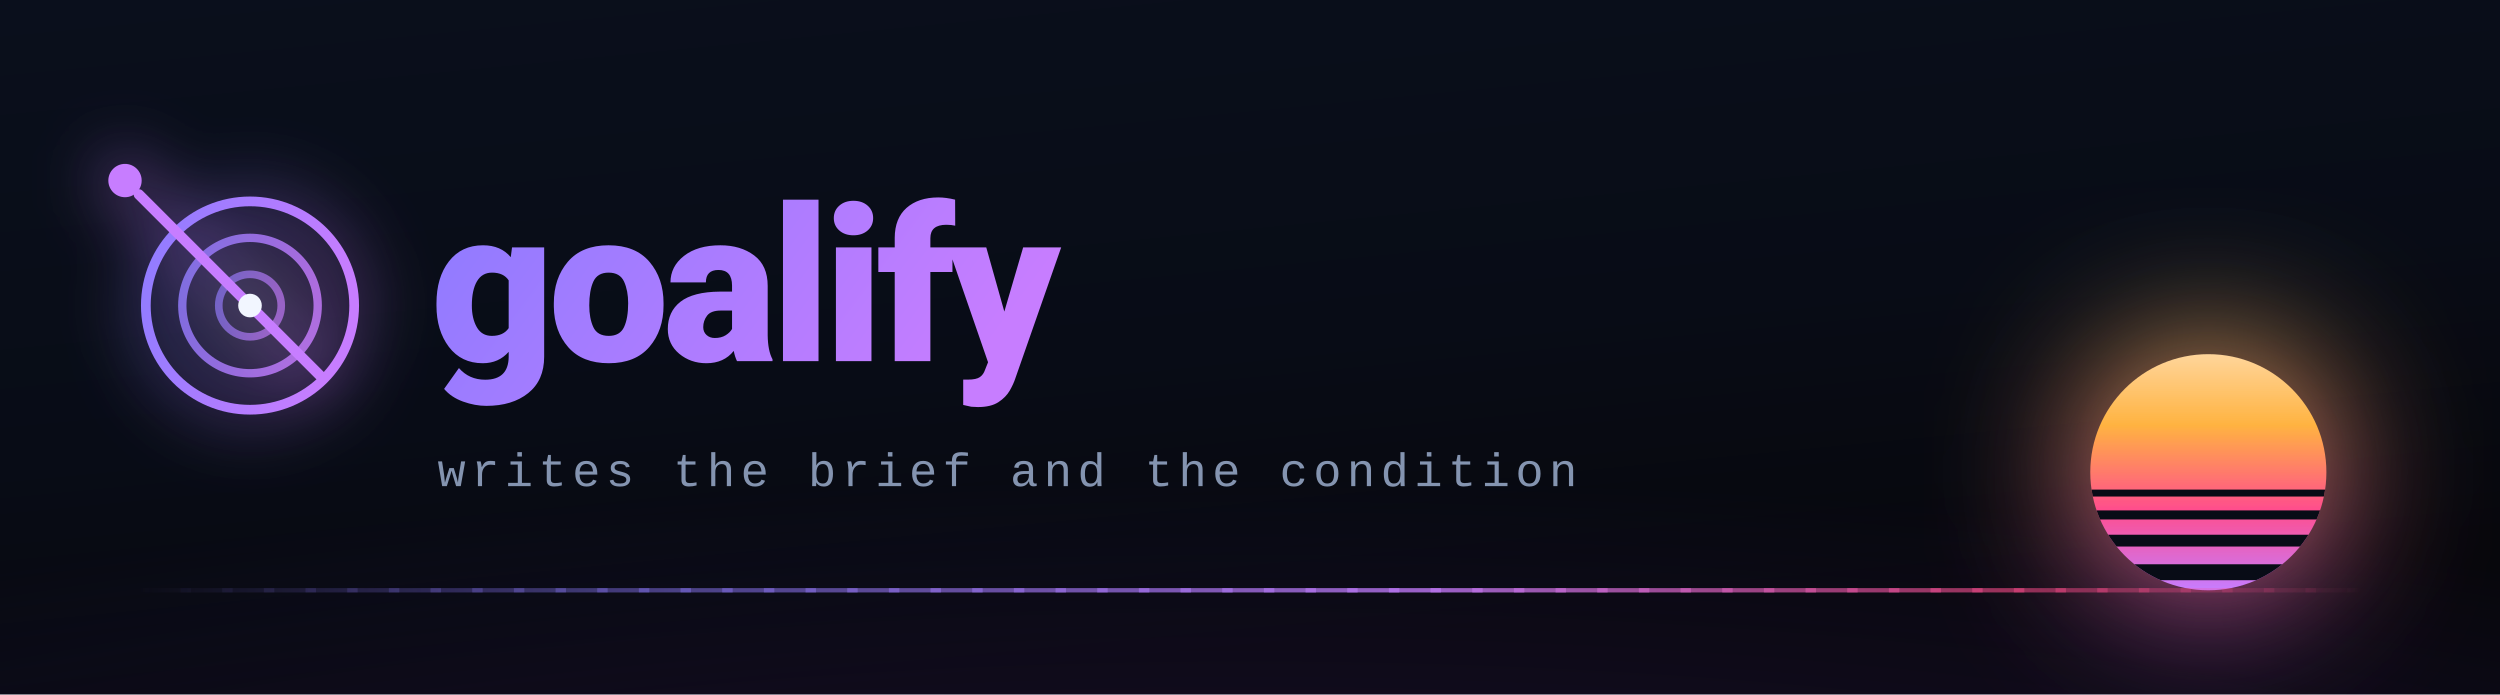
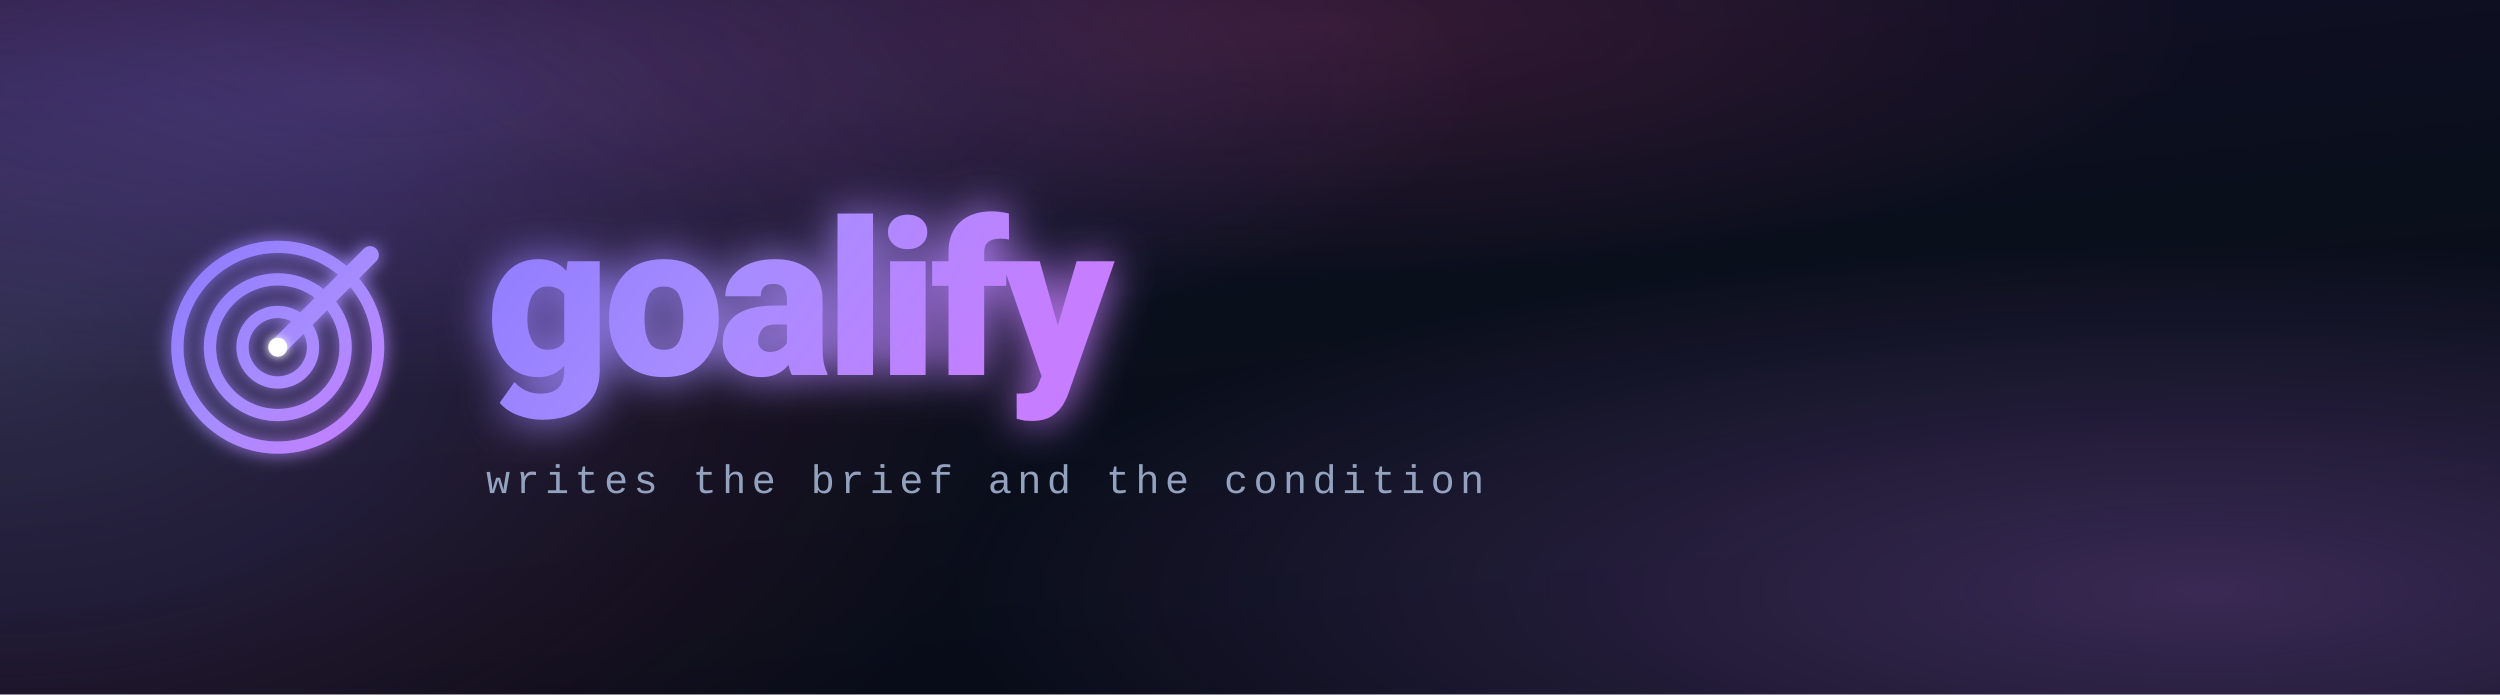
- <svg xmlns="http://www.w3.org/2000/svg" viewBox="0 0 720 200" fill="none" role="img" aria-label="goalify: writes the brief and the condition">
+ <svg xmlns="http://www.w3.org/2000/svg" viewBox="0 0 720 200" fill="none" role="img" aria-label="goalify: a pin flies into the centre of the target and the rings pulse once">
  <defs>
-     <linearGradient id="g-bg" x1="0" y1="0" x2="0.35" y2="1">
-       <stop offset="0%" stop-color="#0A0F1C" />
-       <stop offset="60%" stop-color="#080C16" />
-       <stop offset="100%" stop-color="#07070C" />
+     <linearGradient id="go-ground" x1="0" y1="0" x2="0.4" y2="1">
+       <stop offset="0%" stop-color="#14102A" />
+       <stop offset="55%" stop-color="#0A0F1C" />
+       <stop offset="100%" stop-color="#080C18" />
    </linearGradient>
-     <radialGradient id="g-bloom" cx="0.5" cy="1" r="0.78">
-       <stop offset="0%" stop-color="#FF2D78" stop-opacity="0.26" />
-       <stop offset="38%" stop-color="#7C3AED" stop-opacity="0.13" />
-       <stop offset="100%" stop-color="#7C3AED" stop-opacity="0" />
+     <radialGradient id="go-bloomA" cx="0.15" cy="0.13" r="0.44">
+       <stop offset="0%" stop-color="#8E7BFF" stop-opacity="0.26" />
+       <stop offset="100%" stop-color="#8E7BFF" stop-opacity="0" />
    </radialGradient>
-     <linearGradient id="g-sun" x1="0" y1="0" x2="0" y2="1">
-       <stop offset="0%" stop-color="#FFD59A" />
-       <stop offset="30%" stop-color="#FFB341" />
-       <stop offset="66%" stop-color="#FF4D8D" />
-       <stop offset="100%" stop-color="#C77DFF" />
+     <radialGradient id="go-bloomB" cx="0.88" cy="0.85" r="0.50">
+       <stop offset="0%" stop-color="#C77DFF" stop-opacity="0.26" />
+       <stop offset="100%" stop-color="#C77DFF" stop-opacity="0" />
+     </radialGradient>
+     <radialGradient id="go-bloomC" cx="0.52" cy="0.04" r="0.36">
+       <stop offset="0%" stop-color="#FF4D8D" stop-opacity="0.16" />
+       <stop offset="100%" stop-color="#FF4D8D" stop-opacity="0" />
+     </radialGradient>
+     <radialGradient id="go-wash" cx="0.5" cy="0.5" r="0.5">
+       <stop offset="0%" stop-color="#B4A6FF" stop-opacity="0.20" />
+       <stop offset="42%" stop-color="#C77DFF" stop-opacity="0.124" />
+       <stop offset="76%" stop-color="#FF4D8D" stop-opacity="0.046" />
+       <stop offset="100%" stop-color="#FF4D8D" stop-opacity="0" />
+     </radialGradient>
+     <clipPath id="go-frame">
+       <rect width="720" height="200" />
+     </clipPath>
+     <linearGradient id="go-ink" gradientUnits="userSpaceOnUse" x1="60" y1="60" x2="200" y2="200">
+       <stop class="gok1" offset="0%" stop-color="#8E7BFF" />
+       <stop class="gok2" offset="52%" stop-color="#A78CFF" />
+       <stop class="gok3" offset="100%" stop-color="#C77DFF" />
    </linearGradient>
-     <linearGradient id="g-brand" x1="0" y1="0" x2="1" y2="0.25" gradientUnits="objectBoundingBox">
-       <stop offset="0%" stop-color="#8E7BFF" />
-       <stop offset="100%" stop-color="#C77DFF" />
-       <animateTransform attributeName="gradientTransform" type="translate" values="-0.12 0; 0.12 0; -0.12 0" dur="18s" repeatCount="indefinite" />
-     </linearGradient>
-     <linearGradient id="g-horizonline" gradientUnits="userSpaceOnUse" x1="40" y1="170" x2="680" y2="170">
-       <stop offset="0%" stop-color="#8E7BFF" stop-opacity="0" />
-       <stop offset="24%" stop-color="#8E7BFF" stop-opacity="0.5" />
-       <stop offset="58%" stop-color="#C77DFF" stop-opacity="0.8" />
-       <stop offset="84%" stop-color="#FF4D8D" stop-opacity="0.6" />
-       <stop offset="100%" stop-color="#FF4D8D" stop-opacity="0" />
-     </linearGradient>
-     <linearGradient id="g-gridfade" gradientUnits="userSpaceOnUse" x1="0" y1="170" x2="0" y2="200">
-       <stop offset="0%" stop-color="#8E7BFF" stop-opacity="0.5" />
-       <stop offset="60%" stop-color="#C77DFF" stop-opacity="0.24" />
-       <stop offset="100%" stop-color="#FF4D8D" stop-opacity="0.05" />
-     </linearGradient>
-     <linearGradient id="g-sheen" x1="0" y1="0" x2="1" y2="0">
-       <stop offset="0%" stop-color="#FFFFFF" stop-opacity="0" />
-       <stop offset="50%" stop-color="#FFFFFF" stop-opacity="0.5" />
-       <stop offset="100%" stop-color="#FFFFFF" stop-opacity="0" />
-     </linearGradient>
-     <filter id="g-glow" x="-40%" y="-40%" width="180%" height="180%">
-       <feGaussianBlur stdDeviation="10" result="b" />
+     <filter id="go-glow" x="-45%" y="-45%" width="190%" height="190%">
+       <feGaussianBlur stdDeviation="6.5" result="b" />
      <feMerge>
        <feMergeNode in="b" />
        <feMergeNode in="SourceGraphic" />
      </feMerge>
    </filter>
-     <filter id="g-sunglow" x="-70%" y="-70%" width="240%" height="240%">
-       <feGaussianBlur stdDeviation="22" result="b" />
+     <filter id="go-glow-sm" x="-150%" y="-150%" width="400%" height="400%">
+       <feGaussianBlur stdDeviation="3.6" result="b" />
      <feMerge>
        <feMergeNode in="b" />
        <feMergeNode in="SourceGraphic" />
      </feMerge>
    </filter>
-     <clipPath id="g-sunclip">
-       <circle cx="636" cy="136" r="34" />
-     </clipPath>
-     <clipPath id="g-gridclip">
-       <rect x="0" y="170" width="720" height="30" />
-     </clipPath>
-     <clipPath id="g-wordclip">
-       <text x="124" y="104" font-family="system-ui, -apple-system, 'Segoe UI', Roboto, 'Helvetica Neue', Arial, sans-serif" font-size="62" font-weight="800" letter-spacing="-1.8">goalify</text>
+     <linearGradient id="go-word" x1="0" y1="0" x2="1" y2="0.25">
+       <stop class="gok1" offset="0%" stop-color="#8E7BFF" />
+       <stop class="gok2" offset="46%" stop-color="#A78CFF" />
+       <stop class="gok3" offset="100%" stop-color="#C77DFF" />
+     </linearGradient>
+     <linearGradient id="go-sheen" x1="0" y1="0" x2="1" y2="0">
+       <stop offset="0%" stop-color="#FFFFFF" stop-opacity="0" />
+       <stop offset="50%" stop-color="#FFFFFF" stop-opacity="0.62" />
+       <stop offset="100%" stop-color="#FFFFFF" stop-opacity="0" />
+     </linearGradient>
+     <clipPath id="go-wordclip">
+       <text x="140" y="108" font-family="system-ui, -apple-system, 'Segoe UI', Roboto, 'Helvetica Neue', Arial, sans-serif" font-size="62" font-weight="800" letter-spacing="-1.9">goalify</text>
    </clipPath>
  </defs>
  <style>
    .disp { font-family: system-ui, -apple-system, 'Segoe UI', Roboto, 'Helvetica Neue', Arial, sans-serif; }
    .mono { font-family: ui-monospace, SFMono-Regular, 'SF Mono', Menlo, Consolas, 'Liberation Mono', monospace; }
-     .tag  { font-size: 13.5px; letter-spacing: 1.6px; fill: #8494B0; }
- 
-     @keyframes g-breathe { 0%,100% { opacity: 0.55; } 50% { opacity: 0.95; } }
-     .bloom { animation: g-breathe 9s ease-in-out infinite; }
- 
-     @keyframes g-sunpulse { 0%,100% { opacity: 0.42; } 50% { opacity: 0.62; } }
-     .sun { animation: g-sunpulse 10s ease-in-out infinite; }
- 
-     @keyframes g-flow { to { stroke-dashoffset: -240; } }
-     .flowline { animation: g-flow 14s linear infinite; }
- 
-     @keyframes g-sheen {
-       0%   { transform: translateX(0); }
-       34%  { transform: translateX(480px); }
-       100% { transform: translateX(480px); }
-     }
-     .sheen { animation: g-sheen 7.5s linear infinite; }
- 
-     @media (prefers-reduced-motion: reduce) {
-       * { animation: none !important; }
-     }
+     .eyebrow { font-size: 13px; font-weight: 600; letter-spacing: 4.5px; fill: #B4A6FF; }
+     .head    { font-size: 22px; font-weight: 700; fill: #F2F6FF; letter-spacing: -0.5px; }
+     .sub     { font-size: 16.5px; font-weight: 500; fill: #C2CDE4; }
+     .tag     { font-size: 11.5px; letter-spacing: 1.6px; fill: #93A2BE; }
+     .chip    { font-size: 11.5px; letter-spacing: 1.2px; fill: #C2CDE4; }
+     @keyframes go-breathe { 0%,100% { opacity:0.62; } 50% { opacity:1; } }
+     .gobloom { animation: go-breathe 11s ease-in-out infinite; }
+     @keyframes go-sweep { 0% { transform: translateX(-360px); } 100% { transform: translateX(1080px); } }
+     .gowash { animation: go-sweep 15s cubic-bezier(.5,0,.5,1) infinite; }
+     @keyframes go-sheen { 0% { transform: translateX(0); } 15%,100% { transform: translateX(285px); } }
+     .gosheen { animation: go-sheen 8.5s cubic-bezier(.4,0,.3,1) infinite; }
+     @keyframes go-fly { 0% { transform: translate(56px,-56px); opacity: 0; }
+                        10% { opacity: 1; }
+                        34%,100% { transform: translate(0,0); opacity: 1; } }
+     .gopin { animation: go-fly 6s cubic-bezier(.2,.7,.3,1) infinite; }
+     /* the pulse ring is the one element whose base state is off: it is a transient, not
+        part of the logo, so the resting frame shows the target and the pin alone */
+     @keyframes go-pulse { 0%,34% { r: 26px; opacity: 0; } 40% { opacity: 0.7; }
+                          74%,100% { r: 88px; opacity: 0; } }
+     .gopulse { animation: go-pulse 6s cubic-bezier(.2,.6,.3,1) infinite; }
+     @keyframes go-ringlight { 0%,100% { opacity: 0.55; } 40%,60% { opacity: 1; } }
+     .gorl { animation: go-ringlight 6s ease-in-out infinite; }
+     @keyframes go-k1 { 0%,100% { stop-color:#8E7BFF; } 50% { stop-color:#A78CFF; } }
+     @keyframes go-k2 { 0%,100% { stop-color:#A78CFF; } 50% { stop-color:#C77DFF; } }
+     @keyframes go-k3 { 0%,100% { stop-color:#C77DFF; } 50% { stop-color:#E0AEFF; } }
+     .gok1 { animation: go-k1 14s ease-in-out infinite; }
+     .gok2 { animation: go-k2 14s ease-in-out infinite; }
+     .gok3 { animation: go-k3 14s ease-in-out infinite; }
+     @media (prefers-reduced-motion: reduce) { * { animation: none !important; } }
  </style>
-   <rect width="720" height="200" fill="url(#g-bg)" />
-   <ellipse class="bloom" cx="360" cy="204" rx="440" ry="120" fill="url(#g-bloom)" />
-   <g class="sun">
-     <g filter="url(#g-sunglow)">
-       <circle cx="636" cy="136" r="34" fill="url(#g-sun)" />
-     </g>
-     <g clip-path="url(#g-sunclip)" fill="#080C16">
-       <rect x="596" y="141" width="80" height="2" />
-       <rect x="596" y="147" width="80" height="2.6" />
-       <rect x="596" y="154" width="80" height="3.4" />
-       <rect x="596" y="162.5" width="80" height="4.6" />
+   <rect width="720" height="200" fill="url(#go-ground)" />
+   <g class="gobloom">
+     <rect width="720" height="200" fill="url(#go-bloomA)" />
+     <rect width="720" height="200" fill="url(#go-bloomB)" />
+     <rect width="720" height="200" fill="url(#go-bloomC)" />
+   </g>
+   <g clip-path="url(#go-frame)">
+     <g transform="translate(0,100)">
+       <ellipse class="gowash" cx="0" cy="0" rx="300" ry="180" fill="url(#go-wash)" />
    </g>
  </g>
-   <g id="grid" clip-path="url(#g-gridclip)" opacity="0">
-     <g stroke="url(#g-gridfade)" stroke-width="1" fill="none">
-       <path d="M360 170 L-620 200" />
-       <path d="M360 170 L-180 200" />
-       <path d="M360 170 L40 200" />
-       <path d="M360 170 L180 200" />
-       <path d="M360 170 L280 200" />
-       <path d="M360 170 L360 200" />
-       <path d="M360 170 L440 200" />
-       <path d="M360 170 L540 200" />
-       <path d="M360 170 L680 200" />
-       <path d="M360 170 L900 200" />
-       <path d="M360 170 L1340 200" />
+   <g transform="translate(30,50) scale(0.3906)">
+     <g opacity="0.32" fill="none" stroke="url(#go-ink)" stroke-width="9">
+       <circle cx="128" cy="128" r="26" />
+       <circle cx="128" cy="128" r="50" />
+       <circle cx="128" cy="128" r="74" />
    </g>
-     <g stroke="url(#g-gridfade)" stroke-width="1" fill="none">
-       <line x1="0" y1="172" x2="720" y2="172" />
-       <line x1="0" y1="175" x2="720" y2="175" />
-       <line x1="0" y1="179.5" x2="720" y2="179.5" />
-       <line x1="0" y1="186" x2="720" y2="186" />
-       <line x1="0" y1="195" x2="720" y2="195" />
+     <g class="gorl" filter="url(#go-glow)" fill="none" stroke="url(#go-ink)" stroke-width="9">
+       <circle cx="128" cy="128" r="26" />
+       <circle cx="128" cy="128" r="50" />
+       <circle cx="128" cy="128" r="74" />
+     </g>
+     <circle class="gopulse" cx="128" cy="128" r="26" fill="none" stroke="#C77DFF" stroke-width="4" opacity="0" />
+     <g class="gopin">
+       <g filter="url(#go-glow)">
+         <line x1="196" y1="60" x2="128" y2="128" stroke="url(#go-ink)" stroke-width="13" stroke-linecap="round" />
+       </g>
+       <g transform="translate(128,128)">
+         <g filter="url(#go-glow-sm)">
+           <circle r="7" fill="#FFFFFF" />
+         </g>
+       </g>
    </g>
  </g>
-   <g opacity="0.95">
-     <line x1="40" y1="170" x2="680" y2="170" stroke="url(#g-horizonline)" stroke-width="1.25" />
-     <line class="flowline" x1="40" y1="170" x2="680" y2="170" stroke="url(#g-horizonline)" stroke-width="1.25" stroke-dasharray="3 9" opacity="0.85" />
+   <g filter="url(#go-glow)">
+     <text class="disp" x="140" y="108" font-size="62" font-weight="800" letter-spacing="-1.9" fill="url(#go-word)">goalify</text>
  </g>
-   <g filter="url(#g-glow)">
-     <g fill="none" stroke="url(#g-brand)" stroke-width="2.8">
-       <circle cx="72" cy="88" r="30" />
-       <circle cx="72" cy="88" r="19.5" stroke-width="2.4" opacity="0.82" />
-       <circle cx="72" cy="88" r="9" stroke-width="2.2" opacity="0.66" />
-     </g>
-     <line x1="40" y1="56" x2="93" y2="109" stroke="#C77DFF" stroke-width="3" stroke-linecap="round" />
-     <circle cx="36" cy="52" r="4.8" fill="#C77DFF" />
-     <circle cx="72" cy="88" r="3.4" fill="#F2F6FF" />
-   </g>
-   <text class="disp" x="124" y="104" font-size="62" font-weight="800" letter-spacing="-1.8" fill="url(#g-brand)">goalify</text>
-   <g clip-path="url(#g-wordclip)">
+   <g clip-path="url(#go-wordclip)">
    <g transform="skewX(-18)">
-       <rect class="sheen" x="-130" y="42" width="76" height="110" fill="url(#g-sheen)" opacity="0.7" />
+       <rect class="gosheen" x="72" y="46" width="29" height="84" fill="url(#go-sheen)" opacity="0.45" />
    </g>
  </g>
-   <text class="mono tag" x="126" y="140">writes the brief and the condition</text>
+   <text class="mono tag" x="140" y="142">writes the brief and the condition</text>
</svg>
